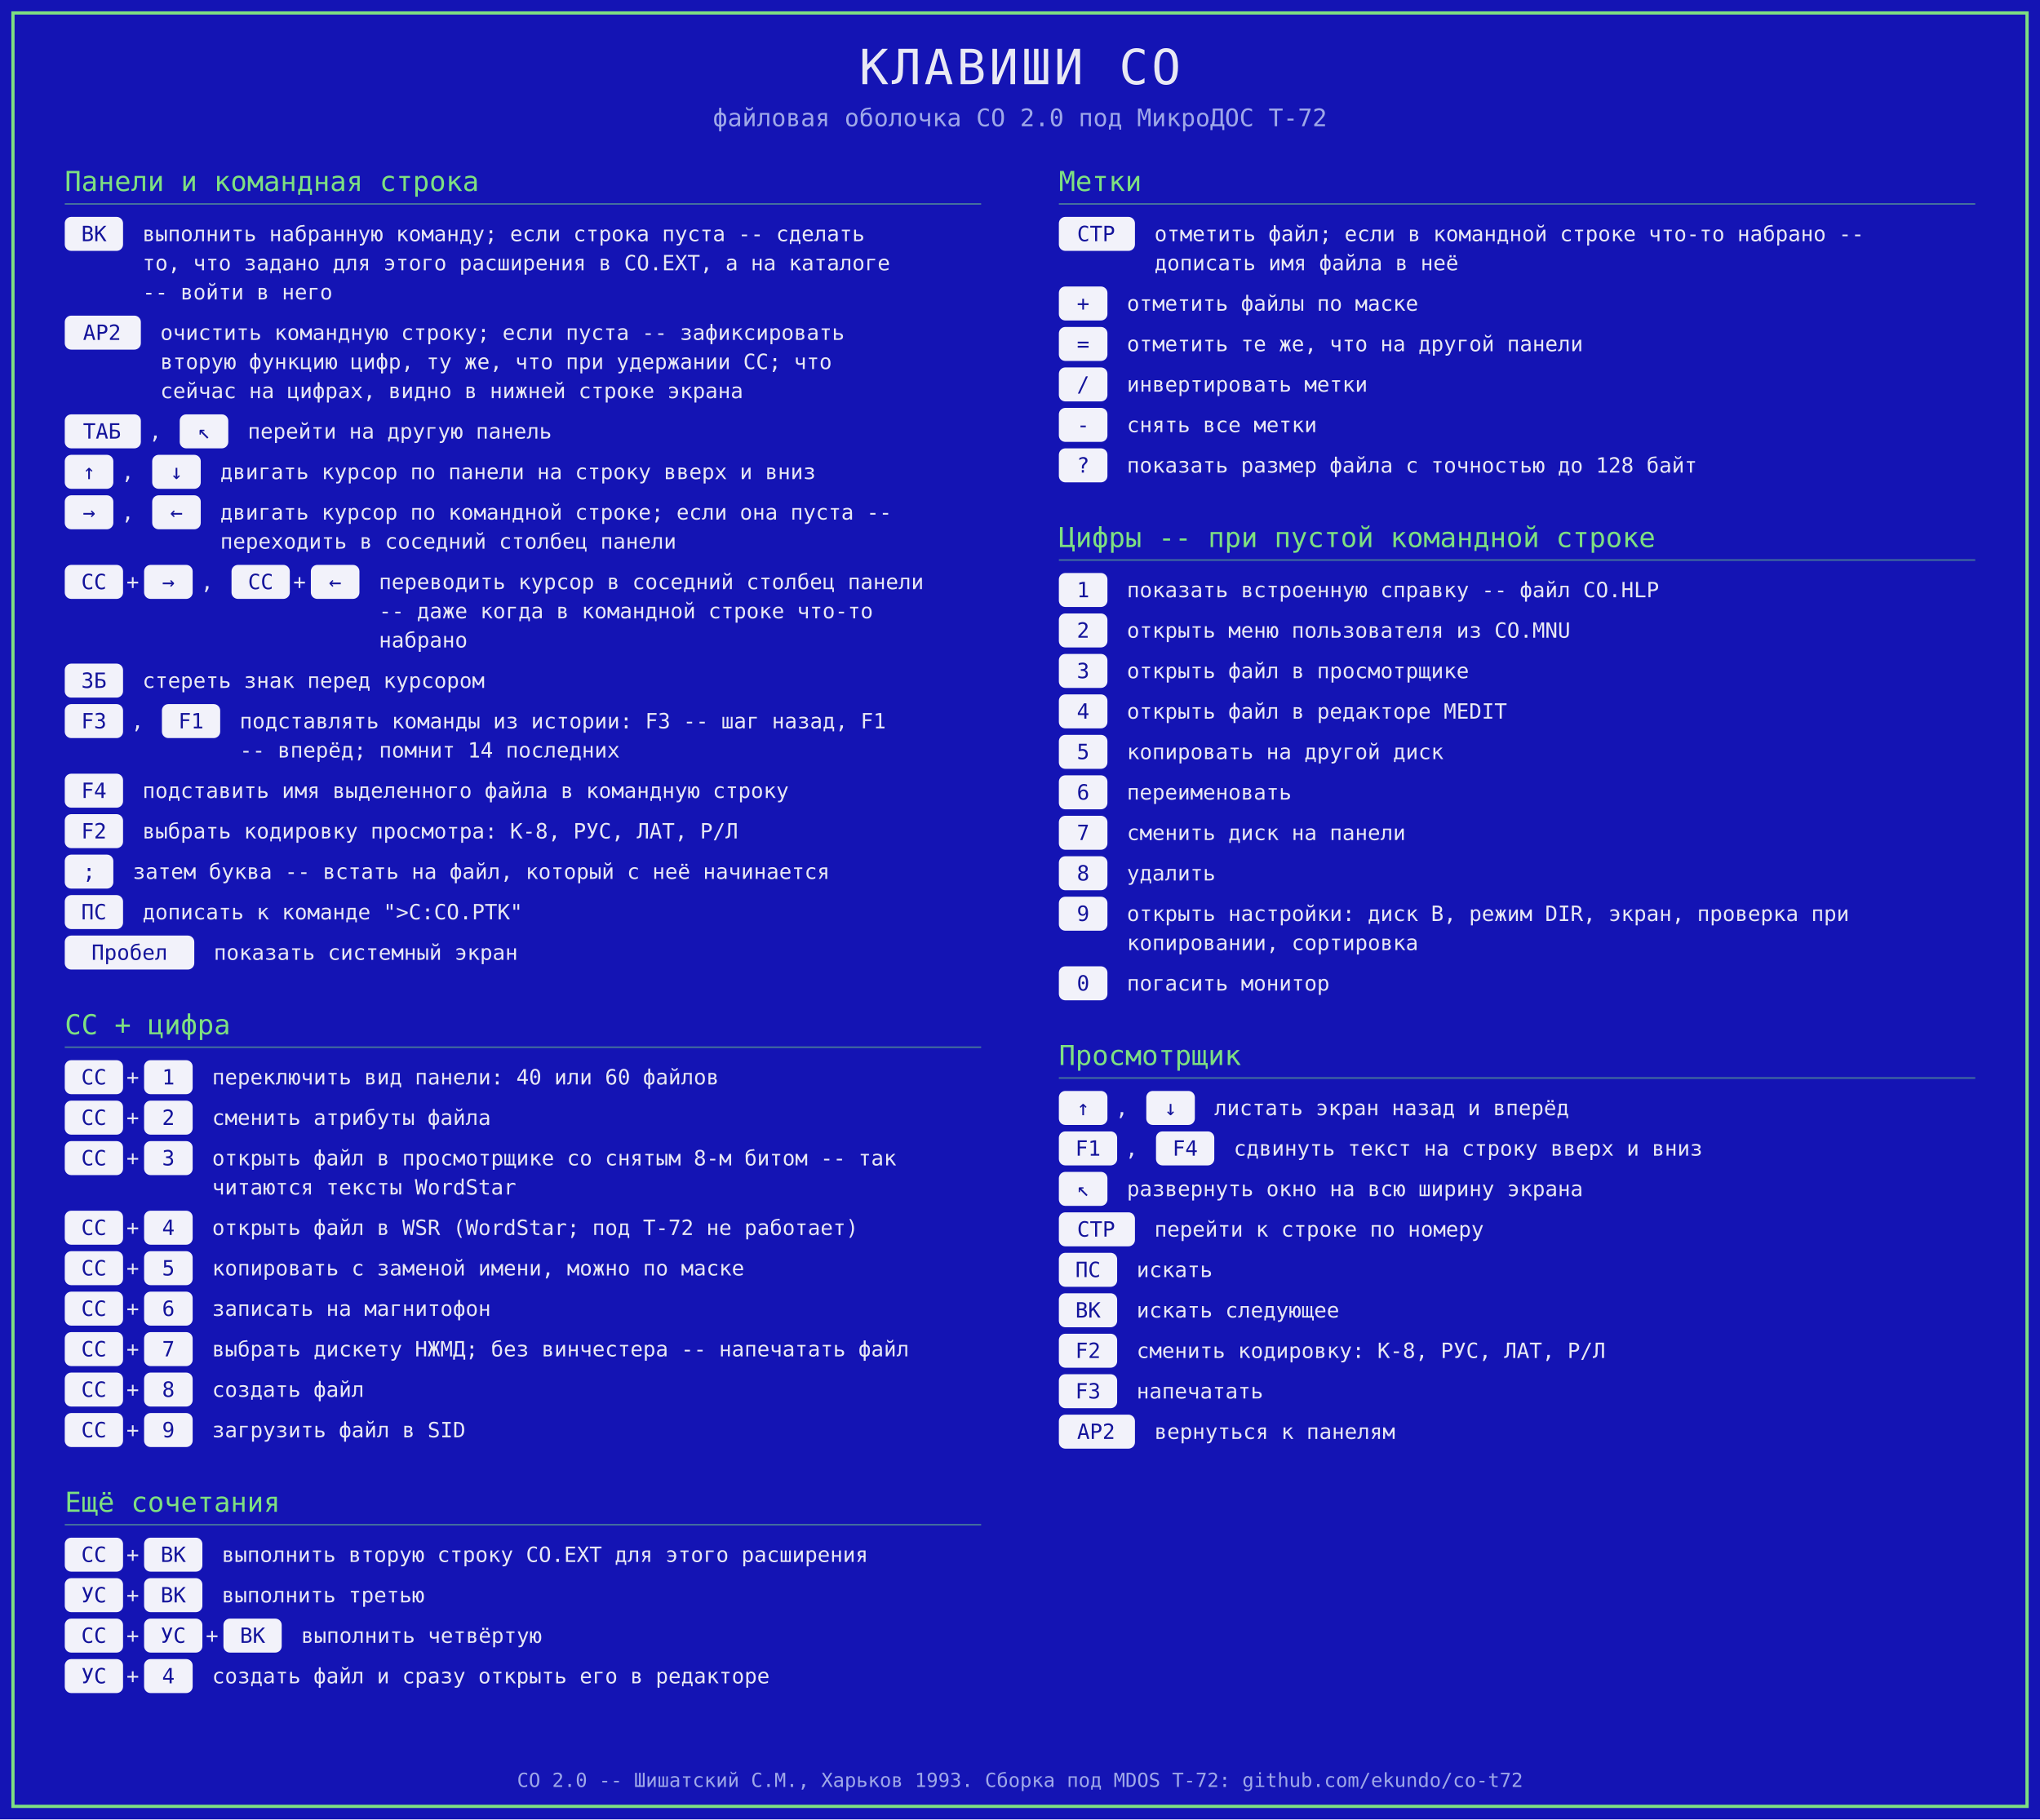
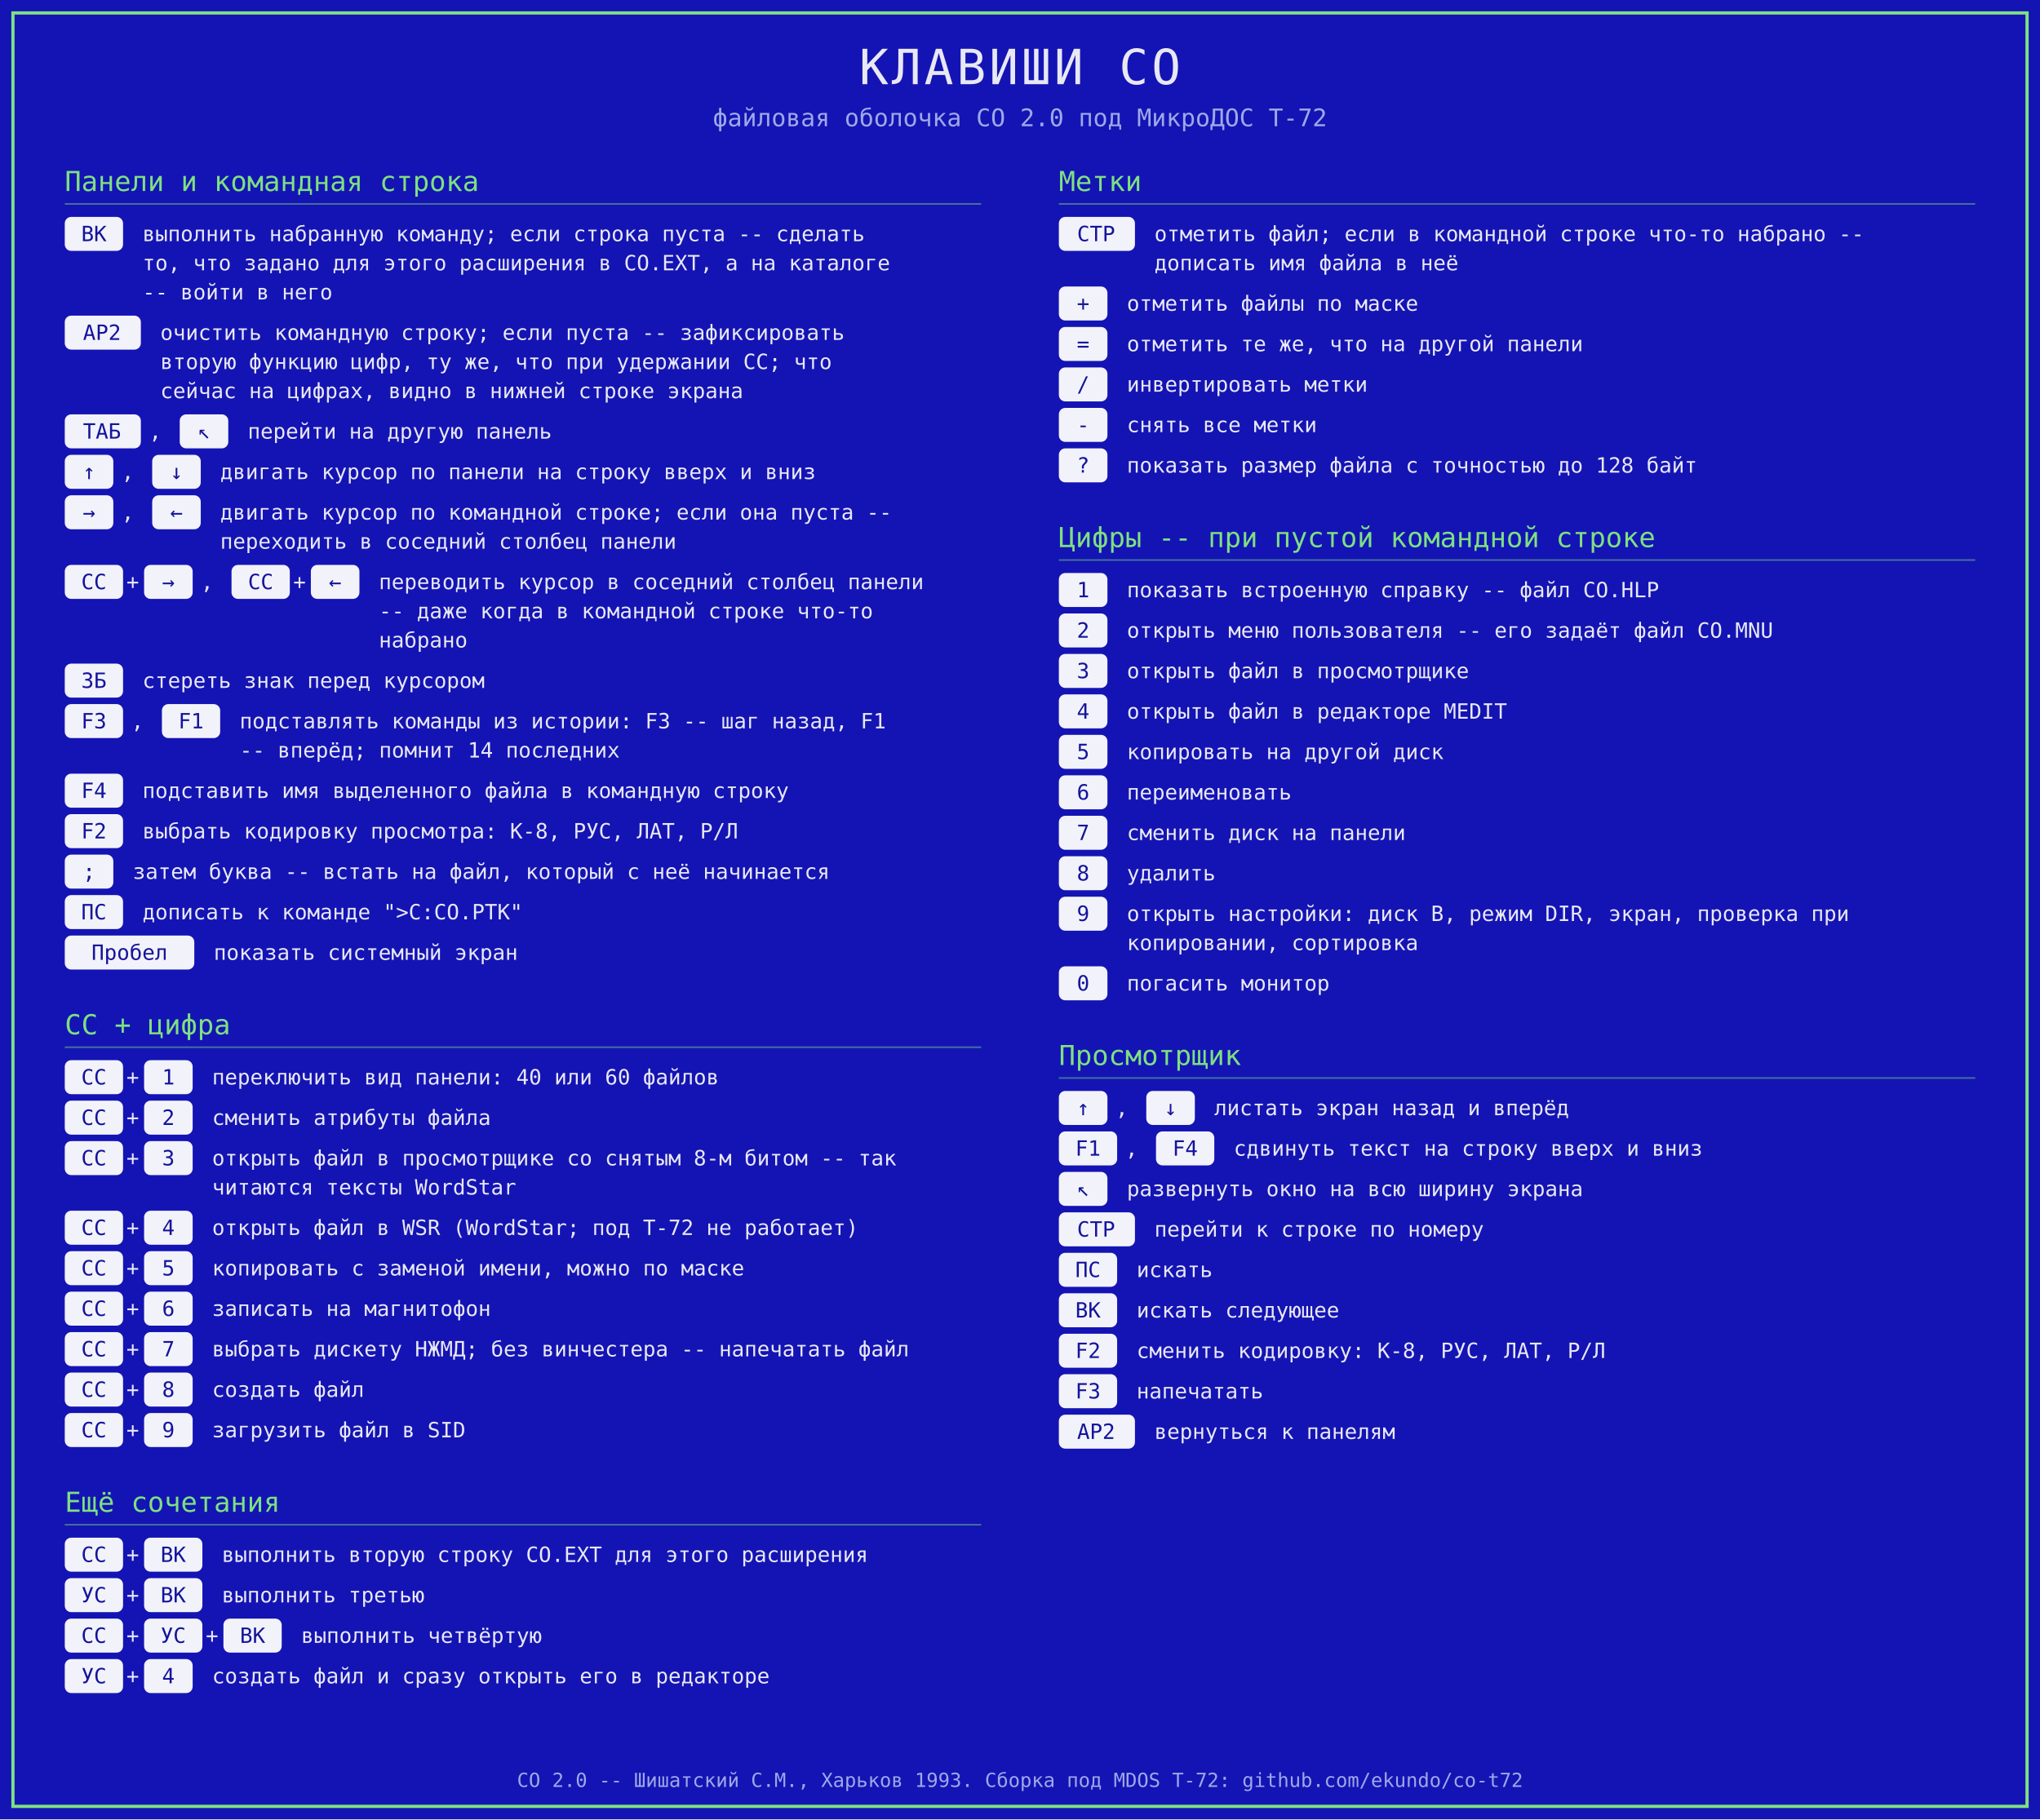
<svg xmlns="http://www.w3.org/2000/svg" viewBox="0 0 1260 1124" width="1260" height="1124" font-family="Menlo, Consolas, &quot;DejaVu Sans Mono&quot;, monospace">
  <rect width="1260" height="1124" fill="#1414b4" />
  <rect x="8" y="8" width="1244" height="1108" fill="none" stroke="#7ee081" stroke-width="2" />
  <text x="630" y="52" fill="#e8e8f4" font-size="30" text-anchor="middle" letter-spacing="2">КЛАВИШИ CO</text>
  <text x="630" y="78" fill="#9fa8e8" font-size="15" text-anchor="middle">файловая оболочка CO 2.0 под МикроДОС T-72</text>
  <text x="40" y="118" fill="#7ee081" font-size="17">Панели и командная строка</text>
  <line x1="40" y1="126" x2="606" y2="126" stroke="#7ee081" stroke-width="1" opacity="0.45" />
  <rect x="40" y="134" width="36" height="21" rx="4" fill="#f2f2fa" />
  <text x="58" y="149" fill="#14149b" font-size="13" text-anchor="middle">ВК</text>
  <text x="88" y="149" fill="#e8e8f4" font-size="13">выполнить набранную команду; если строка пуста -- сделать</text>
  <text x="88" y="167" fill="#e8e8f4" font-size="13">то, что задано для этого расширения в CO.EXT, а на каталоге</text>
  <text x="88" y="185" fill="#e8e8f4" font-size="13">-- войти в него</text>
  <rect x="40" y="195" width="47" height="21" rx="4" fill="#f2f2fa" />
  <text x="63" y="210" fill="#14149b" font-size="13" text-anchor="middle">АР2</text>
  <text x="99" y="210" fill="#e8e8f4" font-size="13">очистить командную строку; если пуста -- зафиксировать</text>
  <text x="99" y="228" fill="#e8e8f4" font-size="13">вторую функцию цифр, ту же, что при удержании СС; что</text>
  <text x="99" y="246" fill="#e8e8f4" font-size="13">сейчас на цифрах, видно в нижней строке экрана</text>
  <rect x="40" y="256" width="47" height="21" rx="4" fill="#f2f2fa" />
  <text x="63" y="271" fill="#14149b" font-size="13" text-anchor="middle">ТАБ</text>
  <text x="92" y="271" fill="#e8e8f4" font-size="13">,</text>
  <rect x="111" y="256" width="30" height="21" rx="4" fill="#f2f2fa" />
  <text x="126" y="271" fill="#14149b" font-size="13" text-anchor="middle">↖</text>
  <text x="153" y="271" fill="#e8e8f4" font-size="13">перейти на другую панель</text>
  <rect x="40" y="281" width="30" height="21" rx="4" fill="#f2f2fa" />
  <text x="55" y="296" fill="#14149b" font-size="13" text-anchor="middle">↑</text>
  <text x="75" y="296" fill="#e8e8f4" font-size="13">,</text>
  <rect x="94" y="281" width="30" height="21" rx="4" fill="#f2f2fa" />
  <text x="109" y="296" fill="#14149b" font-size="13" text-anchor="middle">↓</text>
  <text x="136" y="296" fill="#e8e8f4" font-size="13">двигать курсор по панели на строку вверх и вниз</text>
  <rect x="40" y="306" width="30" height="21" rx="4" fill="#f2f2fa" />
  <text x="55" y="321" fill="#14149b" font-size="13" text-anchor="middle">→</text>
  <text x="75" y="321" fill="#e8e8f4" font-size="13">,</text>
  <rect x="94" y="306" width="30" height="21" rx="4" fill="#f2f2fa" />
  <text x="109" y="321" fill="#14149b" font-size="13" text-anchor="middle">←</text>
  <text x="136" y="321" fill="#e8e8f4" font-size="13">двигать курсор по командной строке; если она пуста --</text>
  <text x="136" y="339" fill="#e8e8f4" font-size="13">переходить в соседний столбец панели</text>
  <rect x="40" y="349" width="36" height="21" rx="4" fill="#f2f2fa" />
  <text x="58" y="364" fill="#14149b" font-size="13" text-anchor="middle">СС</text>
  <text x="82" y="364" fill="#e8e8f4" font-size="13" text-anchor="middle">+</text>
  <rect x="89" y="349" width="30" height="21" rx="4" fill="#f2f2fa" />
  <text x="104" y="364" fill="#14149b" font-size="13" text-anchor="middle">→</text>
  <text x="124" y="364" fill="#e8e8f4" font-size="13">,</text>
  <rect x="143" y="349" width="36" height="21" rx="4" fill="#f2f2fa" />
  <text x="161" y="364" fill="#14149b" font-size="13" text-anchor="middle">СС</text>
  <text x="185" y="364" fill="#e8e8f4" font-size="13" text-anchor="middle">+</text>
  <rect x="192" y="349" width="30" height="21" rx="4" fill="#f2f2fa" />
  <text x="207" y="364" fill="#14149b" font-size="13" text-anchor="middle">←</text>
  <text x="234" y="364" fill="#e8e8f4" font-size="13">переводить курсор в соседний столбец панели</text>
  <text x="234" y="382" fill="#e8e8f4" font-size="13">-- даже когда в командной строке что-то</text>
  <text x="234" y="400" fill="#e8e8f4" font-size="13">набрано</text>
  <rect x="40" y="410" width="36" height="21" rx="4" fill="#f2f2fa" />
  <text x="58" y="425" fill="#14149b" font-size="13" text-anchor="middle">ЗБ</text>
  <text x="88" y="425" fill="#e8e8f4" font-size="13">стереть знак перед курсором</text>
  <rect x="40" y="435" width="36" height="21" rx="4" fill="#f2f2fa" />
  <text x="58" y="450" fill="#14149b" font-size="13" text-anchor="middle">F3</text>
  <text x="81" y="450" fill="#e8e8f4" font-size="13">,</text>
  <rect x="100" y="435" width="36" height="21" rx="4" fill="#f2f2fa" />
  <text x="118" y="450" fill="#14149b" font-size="13" text-anchor="middle">F1</text>
  <text x="148" y="450" fill="#e8e8f4" font-size="13">подставлять команды из истории: F3 -- шаг назад, F1</text>
  <text x="148" y="468" fill="#e8e8f4" font-size="13">-- вперёд; помнит 14 последних</text>
  <rect x="40" y="478" width="36" height="21" rx="4" fill="#f2f2fa" />
  <text x="58" y="493" fill="#14149b" font-size="13" text-anchor="middle">F4</text>
  <text x="88" y="493" fill="#e8e8f4" font-size="13">подставить имя выделенного файла в командную строку</text>
  <rect x="40" y="503" width="36" height="21" rx="4" fill="#f2f2fa" />
  <text x="58" y="518" fill="#14149b" font-size="13" text-anchor="middle">F2</text>
  <text x="88" y="518" fill="#e8e8f4" font-size="13">выбрать кодировку просмотра: К-8, РУС, ЛАТ, Р/Л</text>
  <rect x="40" y="528" width="30" height="21" rx="4" fill="#f2f2fa" />
  <text x="55" y="543" fill="#14149b" font-size="13" text-anchor="middle">;</text>
  <text x="82" y="543" fill="#e8e8f4" font-size="13">затем буква -- встать на файл, который с неё начинается</text>
  <rect x="40" y="553" width="36" height="21" rx="4" fill="#f2f2fa" />
  <text x="58" y="568" fill="#14149b" font-size="13" text-anchor="middle">ПС</text>
  <text x="88" y="568" fill="#e8e8f4" font-size="13">дописать к команде "&gt;C:CO.PTK"</text>
  <rect x="40" y="578" width="80" height="21" rx="4" fill="#f2f2fa" />
  <text x="80" y="593" fill="#14149b" font-size="13" text-anchor="middle">Пробел</text>
  <text x="132" y="593" fill="#e8e8f4" font-size="13">показать системный экран</text>
  <text x="40" y="639" fill="#7ee081" font-size="17">СС + цифра</text>
  <line x1="40" y1="647" x2="606" y2="647" stroke="#7ee081" stroke-width="1" opacity="0.45" />
  <rect x="40" y="655" width="36" height="21" rx="4" fill="#f2f2fa" />
  <text x="58" y="670" fill="#14149b" font-size="13" text-anchor="middle">СС</text>
  <text x="82" y="670" fill="#e8e8f4" font-size="13" text-anchor="middle">+</text>
  <rect x="89" y="655" width="30" height="21" rx="4" fill="#f2f2fa" />
  <text x="104" y="670" fill="#14149b" font-size="13" text-anchor="middle">1</text>
  <text x="131" y="670" fill="#e8e8f4" font-size="13">переключить вид панели: 40 или 60 файлов</text>
  <rect x="40" y="680" width="36" height="21" rx="4" fill="#f2f2fa" />
  <text x="58" y="695" fill="#14149b" font-size="13" text-anchor="middle">СС</text>
  <text x="82" y="695" fill="#e8e8f4" font-size="13" text-anchor="middle">+</text>
  <rect x="89" y="680" width="30" height="21" rx="4" fill="#f2f2fa" />
  <text x="104" y="695" fill="#14149b" font-size="13" text-anchor="middle">2</text>
  <text x="131" y="695" fill="#e8e8f4" font-size="13">сменить атрибуты файла</text>
  <rect x="40" y="705" width="36" height="21" rx="4" fill="#f2f2fa" />
  <text x="58" y="720" fill="#14149b" font-size="13" text-anchor="middle">СС</text>
  <text x="82" y="720" fill="#e8e8f4" font-size="13" text-anchor="middle">+</text>
  <rect x="89" y="705" width="30" height="21" rx="4" fill="#f2f2fa" />
  <text x="104" y="720" fill="#14149b" font-size="13" text-anchor="middle">3</text>
  <text x="131" y="720" fill="#e8e8f4" font-size="13">открыть файл в просмотрщике со снятым 8-м битом -- так</text>
  <text x="131" y="738" fill="#e8e8f4" font-size="13">читаются тексты WordStar</text>
  <rect x="40" y="748" width="36" height="21" rx="4" fill="#f2f2fa" />
  <text x="58" y="763" fill="#14149b" font-size="13" text-anchor="middle">СС</text>
  <text x="82" y="763" fill="#e8e8f4" font-size="13" text-anchor="middle">+</text>
  <rect x="89" y="748" width="30" height="21" rx="4" fill="#f2f2fa" />
  <text x="104" y="763" fill="#14149b" font-size="13" text-anchor="middle">4</text>
  <text x="131" y="763" fill="#e8e8f4" font-size="13">открыть файл в WSR (WordStar; под T-72 не работает)</text>
  <rect x="40" y="773" width="36" height="21" rx="4" fill="#f2f2fa" />
  <text x="58" y="788" fill="#14149b" font-size="13" text-anchor="middle">СС</text>
  <text x="82" y="788" fill="#e8e8f4" font-size="13" text-anchor="middle">+</text>
  <rect x="89" y="773" width="30" height="21" rx="4" fill="#f2f2fa" />
  <text x="104" y="788" fill="#14149b" font-size="13" text-anchor="middle">5</text>
  <text x="131" y="788" fill="#e8e8f4" font-size="13">копировать с заменой имени, можно по маске</text>
  <rect x="40" y="798" width="36" height="21" rx="4" fill="#f2f2fa" />
  <text x="58" y="813" fill="#14149b" font-size="13" text-anchor="middle">СС</text>
  <text x="82" y="813" fill="#e8e8f4" font-size="13" text-anchor="middle">+</text>
  <rect x="89" y="798" width="30" height="21" rx="4" fill="#f2f2fa" />
  <text x="104" y="813" fill="#14149b" font-size="13" text-anchor="middle">6</text>
  <text x="131" y="813" fill="#e8e8f4" font-size="13">записать на магнитофон</text>
  <rect x="40" y="823" width="36" height="21" rx="4" fill="#f2f2fa" />
  <text x="58" y="838" fill="#14149b" font-size="13" text-anchor="middle">СС</text>
  <text x="82" y="838" fill="#e8e8f4" font-size="13" text-anchor="middle">+</text>
  <rect x="89" y="823" width="30" height="21" rx="4" fill="#f2f2fa" />
  <text x="104" y="838" fill="#14149b" font-size="13" text-anchor="middle">7</text>
  <text x="131" y="838" fill="#e8e8f4" font-size="13">выбрать дискету НЖМД; без винчестера -- напечатать файл</text>
  <rect x="40" y="848" width="36" height="21" rx="4" fill="#f2f2fa" />
  <text x="58" y="863" fill="#14149b" font-size="13" text-anchor="middle">СС</text>
  <text x="82" y="863" fill="#e8e8f4" font-size="13" text-anchor="middle">+</text>
  <rect x="89" y="848" width="30" height="21" rx="4" fill="#f2f2fa" />
  <text x="104" y="863" fill="#14149b" font-size="13" text-anchor="middle">8</text>
  <text x="131" y="863" fill="#e8e8f4" font-size="13">создать файл</text>
  <rect x="40" y="873" width="36" height="21" rx="4" fill="#f2f2fa" />
  <text x="58" y="888" fill="#14149b" font-size="13" text-anchor="middle">СС</text>
  <text x="82" y="888" fill="#e8e8f4" font-size="13" text-anchor="middle">+</text>
  <rect x="89" y="873" width="30" height="21" rx="4" fill="#f2f2fa" />
  <text x="104" y="888" fill="#14149b" font-size="13" text-anchor="middle">9</text>
  <text x="131" y="888" fill="#e8e8f4" font-size="13">загрузить файл в SID</text>
  <text x="40" y="934" fill="#7ee081" font-size="17">Ещё сочетания</text>
  <line x1="40" y1="942" x2="606" y2="942" stroke="#7ee081" stroke-width="1" opacity="0.45" />
  <rect x="40" y="950" width="36" height="21" rx="4" fill="#f2f2fa" />
  <text x="58" y="965" fill="#14149b" font-size="13" text-anchor="middle">СС</text>
  <text x="82" y="965" fill="#e8e8f4" font-size="13" text-anchor="middle">+</text>
  <rect x="89" y="950" width="36" height="21" rx="4" fill="#f2f2fa" />
  <text x="107" y="965" fill="#14149b" font-size="13" text-anchor="middle">ВК</text>
  <text x="137" y="965" fill="#e8e8f4" font-size="13">выполнить вторую строку CO.EXT для этого расширения</text>
  <rect x="40" y="975" width="36" height="21" rx="4" fill="#f2f2fa" />
  <text x="58" y="990" fill="#14149b" font-size="13" text-anchor="middle">УС</text>
  <text x="82" y="990" fill="#e8e8f4" font-size="13" text-anchor="middle">+</text>
  <rect x="89" y="975" width="36" height="21" rx="4" fill="#f2f2fa" />
  <text x="107" y="990" fill="#14149b" font-size="13" text-anchor="middle">ВК</text>
  <text x="137" y="990" fill="#e8e8f4" font-size="13">выполнить третью</text>
  <rect x="40" y="1000" width="36" height="21" rx="4" fill="#f2f2fa" />
  <text x="58" y="1015" fill="#14149b" font-size="13" text-anchor="middle">СС</text>
  <text x="82" y="1015" fill="#e8e8f4" font-size="13" text-anchor="middle">+</text>
  <rect x="89" y="1000" width="36" height="21" rx="4" fill="#f2f2fa" />
  <text x="107" y="1015" fill="#14149b" font-size="13" text-anchor="middle">УС</text>
  <text x="131" y="1015" fill="#e8e8f4" font-size="13" text-anchor="middle">+</text>
  <rect x="138" y="1000" width="36" height="21" rx="4" fill="#f2f2fa" />
  <text x="156" y="1015" fill="#14149b" font-size="13" text-anchor="middle">ВК</text>
  <text x="186" y="1015" fill="#e8e8f4" font-size="13">выполнить четвёртую</text>
  <rect x="40" y="1025" width="36" height="21" rx="4" fill="#f2f2fa" />
  <text x="58" y="1040" fill="#14149b" font-size="13" text-anchor="middle">УС</text>
  <text x="82" y="1040" fill="#e8e8f4" font-size="13" text-anchor="middle">+</text>
  <rect x="89" y="1025" width="30" height="21" rx="4" fill="#f2f2fa" />
  <text x="104" y="1040" fill="#14149b" font-size="13" text-anchor="middle">4</text>
  <text x="131" y="1040" fill="#e8e8f4" font-size="13">создать файл и сразу открыть его в редакторе</text>
  <text x="654" y="118" fill="#7ee081" font-size="17">Метки</text>
  <line x1="654" y1="126" x2="1220" y2="126" stroke="#7ee081" stroke-width="1" opacity="0.45" />
  <rect x="654" y="134" width="47" height="21" rx="4" fill="#f2f2fa" />
  <text x="677" y="149" fill="#14149b" font-size="13" text-anchor="middle">СТР</text>
  <text x="713" y="149" fill="#e8e8f4" font-size="13">отметить файл; если в командной строке что-то набрано --</text>
  <text x="713" y="167" fill="#e8e8f4" font-size="13">дописать имя файла в неё</text>
  <rect x="654" y="177" width="30" height="21" rx="4" fill="#f2f2fa" />
  <text x="669" y="192" fill="#14149b" font-size="13" text-anchor="middle">+</text>
  <text x="696" y="192" fill="#e8e8f4" font-size="13">отметить файлы по маске</text>
  <rect x="654" y="202" width="30" height="21" rx="4" fill="#f2f2fa" />
  <text x="669" y="217" fill="#14149b" font-size="13" text-anchor="middle">=</text>
  <text x="696" y="217" fill="#e8e8f4" font-size="13">отметить те же, что на другой панели</text>
  <rect x="654" y="227" width="30" height="21" rx="4" fill="#f2f2fa" />
  <text x="669" y="242" fill="#14149b" font-size="13" text-anchor="middle">/</text>
  <text x="696" y="242" fill="#e8e8f4" font-size="13">инвертировать метки</text>
  <rect x="654" y="252" width="30" height="21" rx="4" fill="#f2f2fa" />
  <text x="669" y="267" fill="#14149b" font-size="13" text-anchor="middle">-</text>
  <text x="696" y="267" fill="#e8e8f4" font-size="13">снять все метки</text>
  <rect x="654" y="277" width="30" height="21" rx="4" fill="#f2f2fa" />
  <text x="669" y="292" fill="#14149b" font-size="13" text-anchor="middle">?</text>
  <text x="696" y="292" fill="#e8e8f4" font-size="13">показать размер файла с точностью до 128 байт</text>
  <text x="654" y="338" fill="#7ee081" font-size="17">Цифры -- при пустой командной строке</text>
  <line x1="654" y1="346" x2="1220" y2="346" stroke="#7ee081" stroke-width="1" opacity="0.45" />
  <rect x="654" y="354" width="30" height="21" rx="4" fill="#f2f2fa" />
  <text x="669" y="369" fill="#14149b" font-size="13" text-anchor="middle">1</text>
  <text x="696" y="369" fill="#e8e8f4" font-size="13">показать встроенную справку -- файл CO.HLP</text>
  <rect x="654" y="379" width="30" height="21" rx="4" fill="#f2f2fa" />
  <text x="669" y="394" fill="#14149b" font-size="13" text-anchor="middle">2</text>
-   <text x="696" y="394" fill="#e8e8f4" font-size="13">открыть меню пользователя из CO.MNU</text>
+   <text x="696" y="394" fill="#e8e8f4" font-size="13">открыть меню пользователя -- его задаёт файл CO.MNU</text>
  <rect x="654" y="404" width="30" height="21" rx="4" fill="#f2f2fa" />
  <text x="669" y="419" fill="#14149b" font-size="13" text-anchor="middle">3</text>
  <text x="696" y="419" fill="#e8e8f4" font-size="13">открыть файл в просмотрщике</text>
  <rect x="654" y="429" width="30" height="21" rx="4" fill="#f2f2fa" />
  <text x="669" y="444" fill="#14149b" font-size="13" text-anchor="middle">4</text>
  <text x="696" y="444" fill="#e8e8f4" font-size="13">открыть файл в редакторе MEDIT</text>
  <rect x="654" y="454" width="30" height="21" rx="4" fill="#f2f2fa" />
  <text x="669" y="469" fill="#14149b" font-size="13" text-anchor="middle">5</text>
  <text x="696" y="469" fill="#e8e8f4" font-size="13">копировать на другой диск</text>
  <rect x="654" y="479" width="30" height="21" rx="4" fill="#f2f2fa" />
  <text x="669" y="494" fill="#14149b" font-size="13" text-anchor="middle">6</text>
  <text x="696" y="494" fill="#e8e8f4" font-size="13">переименовать</text>
  <rect x="654" y="504" width="30" height="21" rx="4" fill="#f2f2fa" />
  <text x="669" y="519" fill="#14149b" font-size="13" text-anchor="middle">7</text>
  <text x="696" y="519" fill="#e8e8f4" font-size="13">сменить диск на панели</text>
  <rect x="654" y="529" width="30" height="21" rx="4" fill="#f2f2fa" />
  <text x="669" y="544" fill="#14149b" font-size="13" text-anchor="middle">8</text>
  <text x="696" y="544" fill="#e8e8f4" font-size="13">удалить</text>
  <rect x="654" y="554" width="30" height="21" rx="4" fill="#f2f2fa" />
  <text x="669" y="569" fill="#14149b" font-size="13" text-anchor="middle">9</text>
  <text x="696" y="569" fill="#e8e8f4" font-size="13">открыть настройки: диск B, режим DIR, экран, проверка при</text>
  <text x="696" y="587" fill="#e8e8f4" font-size="13">копировании, сортировка</text>
  <rect x="654" y="597" width="30" height="21" rx="4" fill="#f2f2fa" />
  <text x="669" y="612" fill="#14149b" font-size="13" text-anchor="middle">0</text>
  <text x="696" y="612" fill="#e8e8f4" font-size="13">погасить монитор</text>
  <text x="654" y="658" fill="#7ee081" font-size="17">Просмотрщик</text>
  <line x1="654" y1="666" x2="1220" y2="666" stroke="#7ee081" stroke-width="1" opacity="0.45" />
  <rect x="654" y="674" width="30" height="21" rx="4" fill="#f2f2fa" />
  <text x="669" y="689" fill="#14149b" font-size="13" text-anchor="middle">↑</text>
  <text x="689" y="689" fill="#e8e8f4" font-size="13">,</text>
  <rect x="708" y="674" width="30" height="21" rx="4" fill="#f2f2fa" />
  <text x="723" y="689" fill="#14149b" font-size="13" text-anchor="middle">↓</text>
  <text x="750" y="689" fill="#e8e8f4" font-size="13">листать экран назад и вперёд</text>
  <rect x="654" y="699" width="36" height="21" rx="4" fill="#f2f2fa" />
  <text x="672" y="714" fill="#14149b" font-size="13" text-anchor="middle">F1</text>
  <text x="695" y="714" fill="#e8e8f4" font-size="13">,</text>
  <rect x="714" y="699" width="36" height="21" rx="4" fill="#f2f2fa" />
  <text x="732" y="714" fill="#14149b" font-size="13" text-anchor="middle">F4</text>
  <text x="762" y="714" fill="#e8e8f4" font-size="13">сдвинуть текст на строку вверх и вниз</text>
  <rect x="654" y="724" width="30" height="21" rx="4" fill="#f2f2fa" />
  <text x="669" y="739" fill="#14149b" font-size="13" text-anchor="middle">↖</text>
  <text x="696" y="739" fill="#e8e8f4" font-size="13">развернуть окно на всю ширину экрана</text>
  <rect x="654" y="749" width="47" height="21" rx="4" fill="#f2f2fa" />
  <text x="677" y="764" fill="#14149b" font-size="13" text-anchor="middle">СТР</text>
  <text x="713" y="764" fill="#e8e8f4" font-size="13">перейти к строке по номеру</text>
  <rect x="654" y="774" width="36" height="21" rx="4" fill="#f2f2fa" />
  <text x="672" y="789" fill="#14149b" font-size="13" text-anchor="middle">ПС</text>
  <text x="702" y="789" fill="#e8e8f4" font-size="13">искать</text>
  <rect x="654" y="799" width="36" height="21" rx="4" fill="#f2f2fa" />
  <text x="672" y="814" fill="#14149b" font-size="13" text-anchor="middle">ВК</text>
  <text x="702" y="814" fill="#e8e8f4" font-size="13">искать следующее</text>
  <rect x="654" y="824" width="36" height="21" rx="4" fill="#f2f2fa" />
  <text x="672" y="839" fill="#14149b" font-size="13" text-anchor="middle">F2</text>
  <text x="702" y="839" fill="#e8e8f4" font-size="13">сменить кодировку: К-8, РУС, ЛАТ, Р/Л</text>
  <rect x="654" y="849" width="36" height="21" rx="4" fill="#f2f2fa" />
  <text x="672" y="864" fill="#14149b" font-size="13" text-anchor="middle">F3</text>
  <text x="702" y="864" fill="#e8e8f4" font-size="13">напечатать</text>
  <rect x="654" y="874" width="47" height="21" rx="4" fill="#f2f2fa" />
  <text x="677" y="889" fill="#14149b" font-size="13" text-anchor="middle">АР2</text>
  <text x="713" y="889" fill="#e8e8f4" font-size="13">вернуться к панелям</text>
  <text x="630" y="1104" fill="#9fa8e8" font-size="12" text-anchor="middle">CO 2.0 -- Шишатский С.М., Харьков 1993. Сборка под MDOS T-72: github.com/ekundo/co-t72</text>
</svg>
